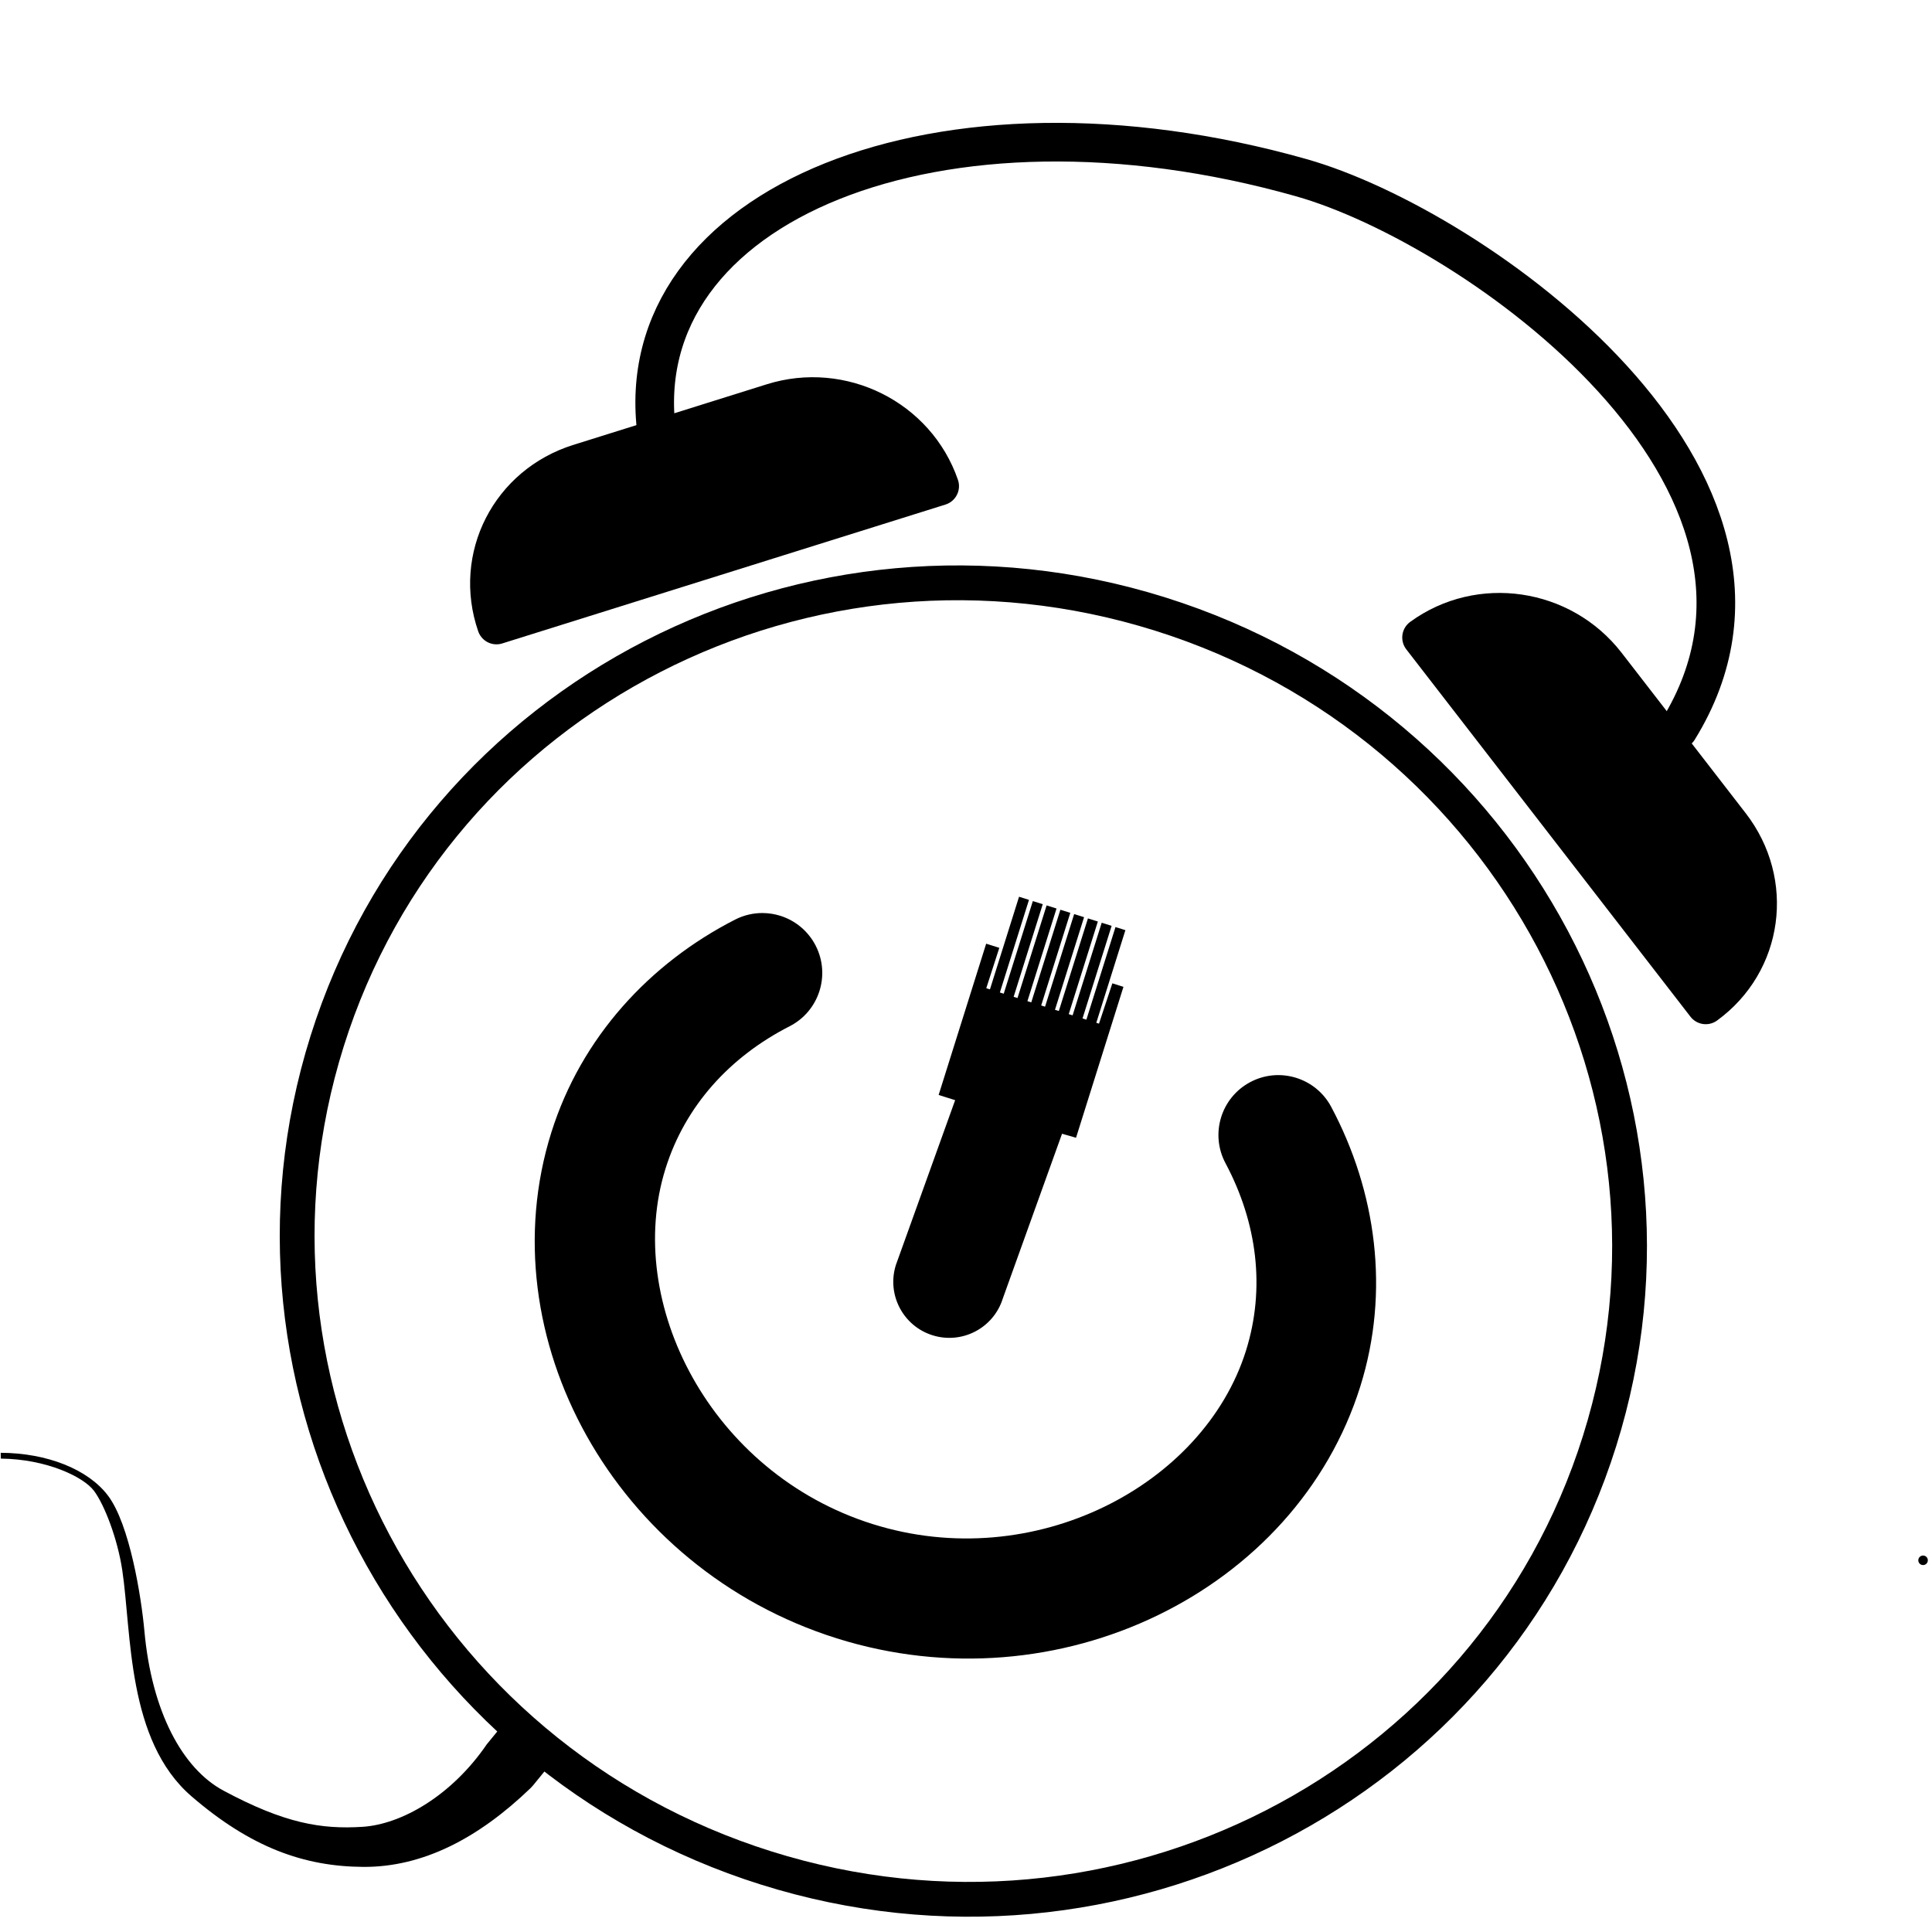
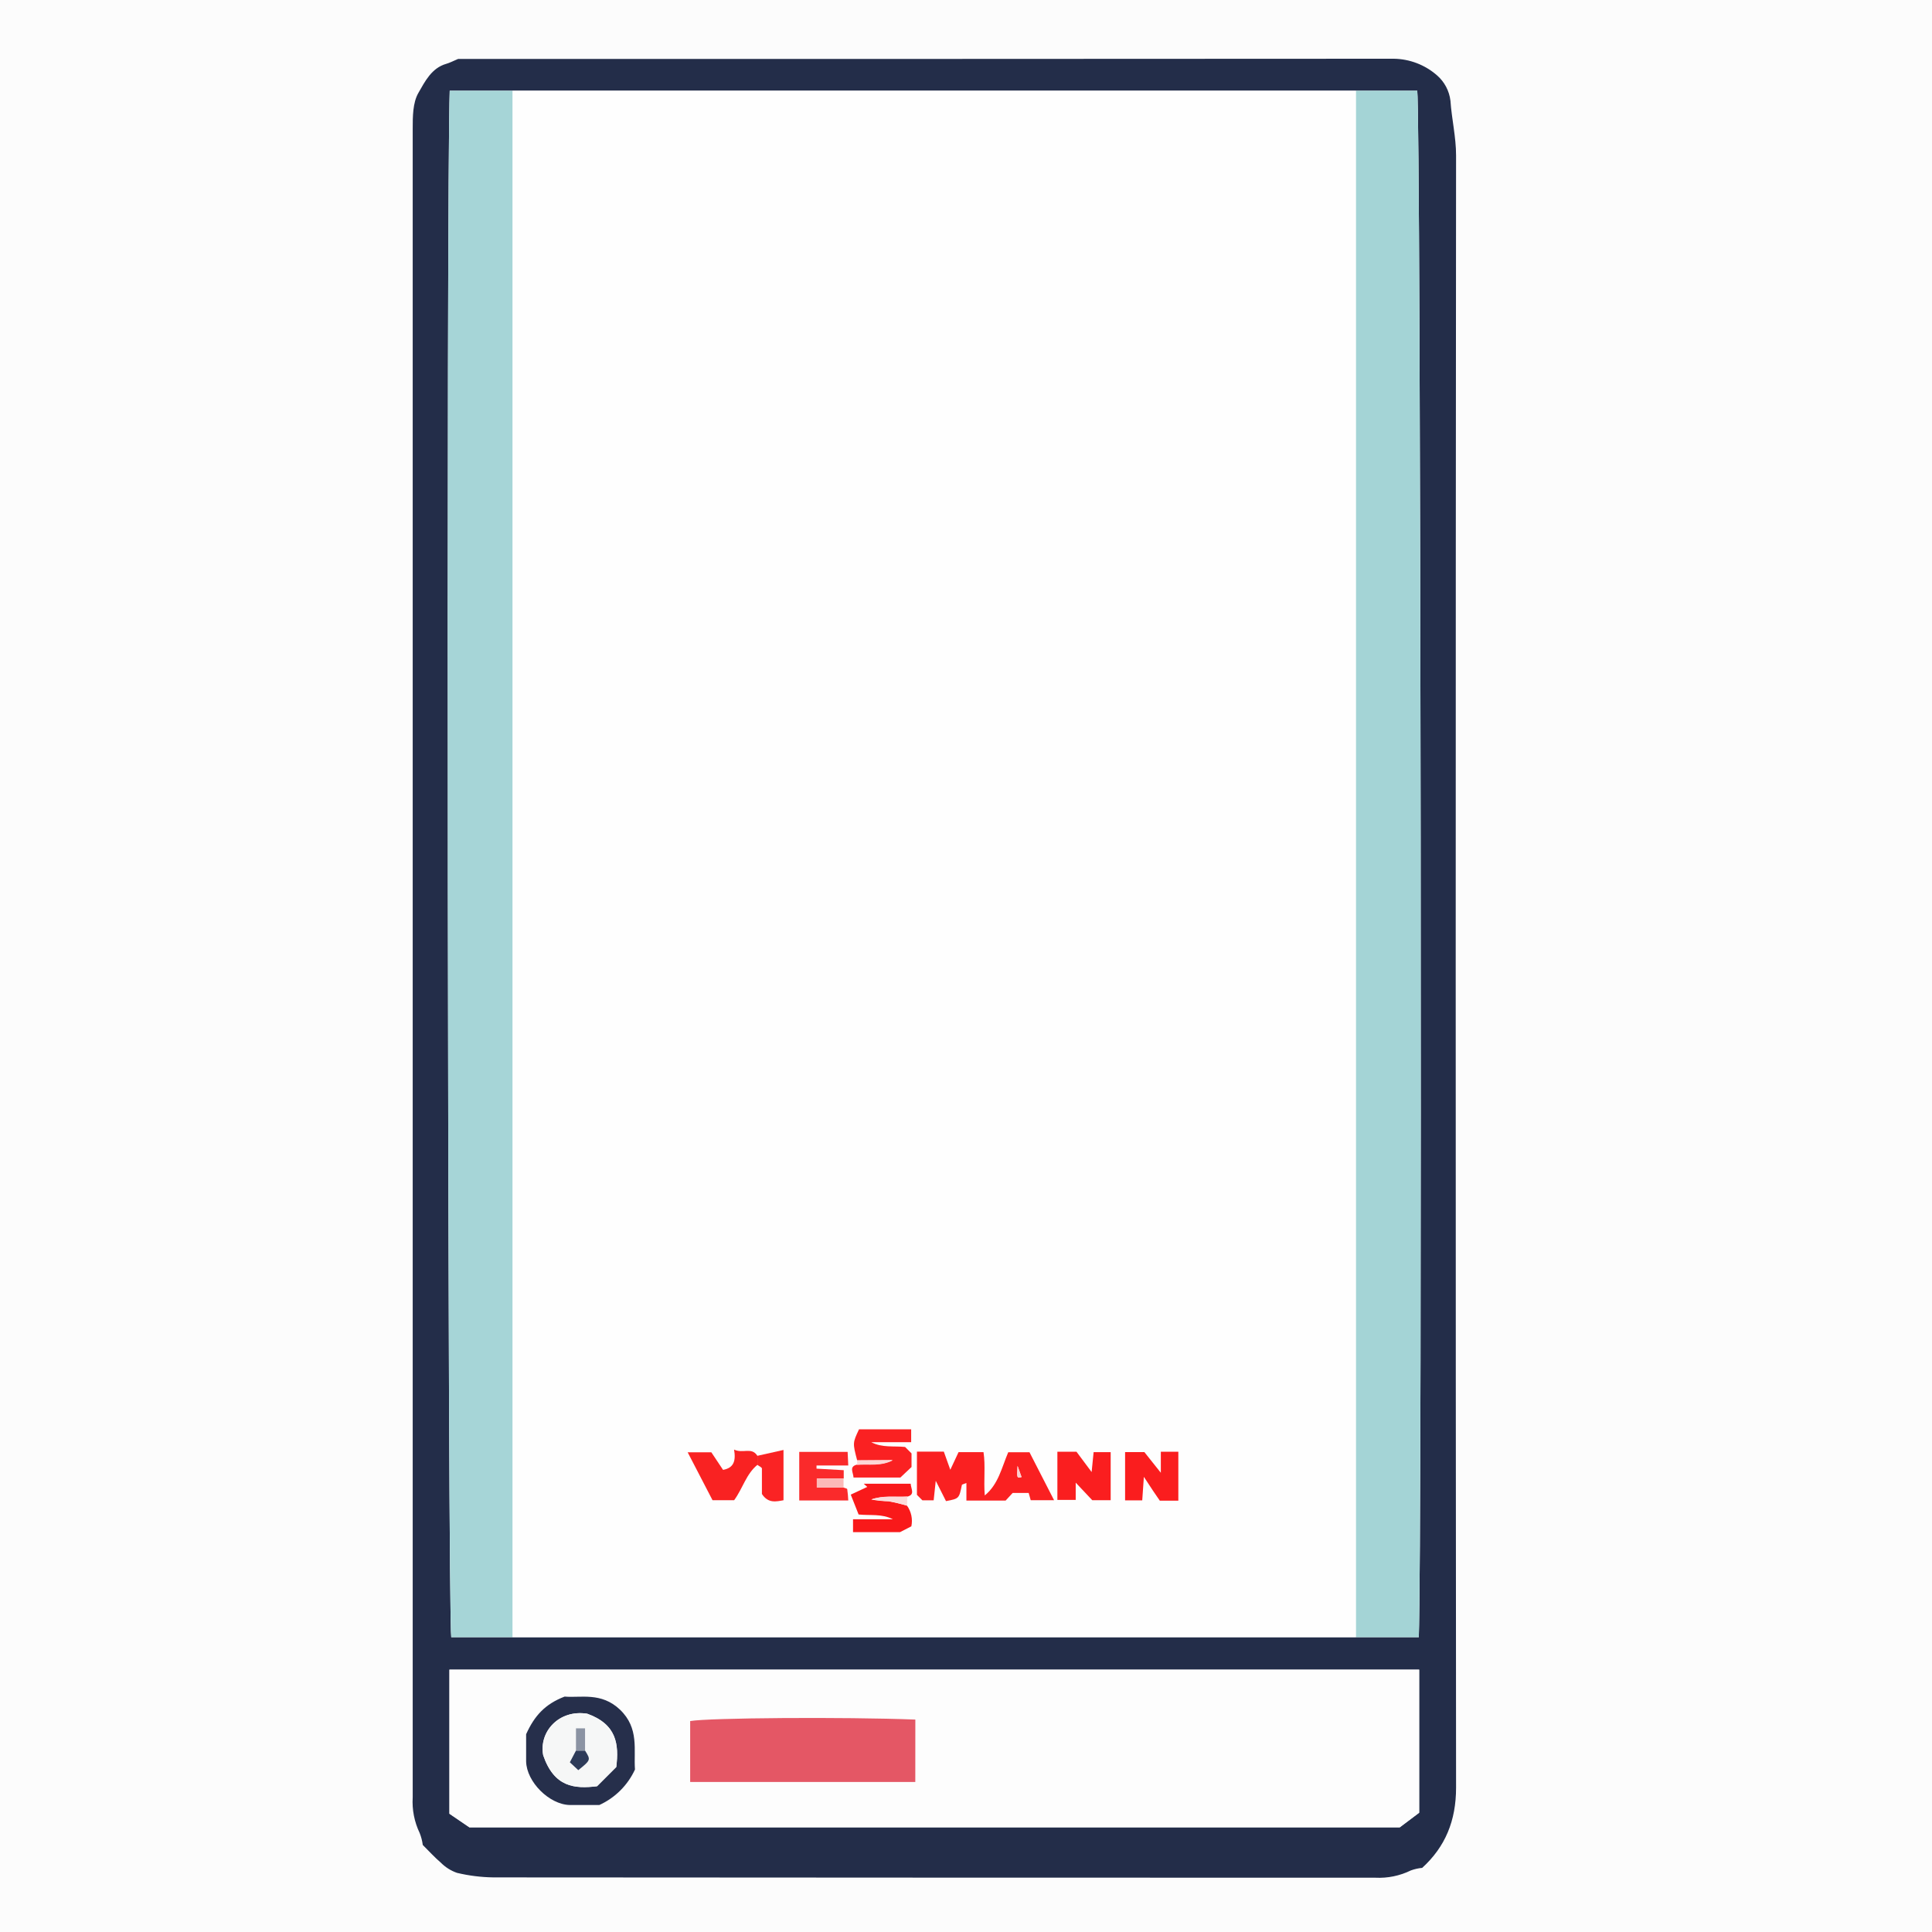
- <svg xmlns="http://www.w3.org/2000/svg" width="500" height="500" version="1.2" viewBox="-.8 -.5 500 500" xml:space="preserve">
-   <g transform="matrix(.82249 0 0 .82249 133.41 193.77)">
-     <g transform="rotate(17.439 135.29 163.77)">
-       <path transform="matrix(1.1599 -.36438 .36438 1.1599 -269.32 -128.37)" d="m263.73 232.09-0.027 0.08-7.506 23.891-0.953-0.299 3.377-10.453-3.402-1.07-0.094 0.301-12.209 38.85 4.273 1.344-15.343 42.67c-2.4 7.64 1.849 15.778 9.488 18.178 7.64 2.4 15.778-1.847 18.178-9.486l15.343-42.67 3.621 1.037 12.273-39.057-2.873-0.904-3.457 10.43-0.559-0.174 2e-3 -4e-3 -0.141-0.045 7.531-23.969-2.564-0.807-0.025 0.082-7.508 23.889-1-0.314 7.533-23.971-2.566-0.807-0.025 0.082-7.508 23.889-1-0.314 7.533-23.969-2.566-0.807-0.025 0.08-7.508 23.889-0.998-0.312 7.533-23.971-2.566-0.807-0.025 0.082-7.508 23.889-1-0.314 7.533-23.971-2.566-0.807-0.025 0.082-7.508 23.889-0.998-0.312 7.533-23.973-2.566-0.805-0.025 0.08-7.508 23.891-1-0.314 7.533-23.971-2.566-0.807-0.025 0.08-7.508 23.891-0.998-0.312 7.533-23.973zm-66.236 4.213c-2.495-0.031-4.982 0.54-7.244 1.695-22.053 11.265-39.825 30.437-47.574 55.104-16.603 52.854 16.356 112.84 73.883 130.92 57.401 18.032 118.84-12.182 135.47-65.15 7.749-24.667 4.132-50.556-7.518-72.408-4.027-7.554-13.416-10.414-20.971-6.387-7.554 4.027-10.412 13.417-6.385 20.971 8.181 15.347 10.384 32.34 5.297 48.535-10.955 34.873-54.844 57.983-96.607 44.863-41.885-13.158-64.52-57.28-53.598-92.049 5.087-16.195 16.612-28.876 32.1-36.787 7.624-3.894 10.646-13.232 6.752-20.855-1.892-3.703-5.191-6.49-9.158-7.736-1.454-0.457-2.954-0.692-4.451-0.711z" color="#000000" color-rendering="auto" dominant-baseline="auto" image-rendering="auto" shape-rendering="auto" solid-color="#000000" stop-color="#000000" style="font-feature-settings:normal;font-variant-alternates:normal;font-variant-caps:normal;font-variant-east-asian:normal;font-variant-ligatures:normal;font-variant-numeric:normal;font-variant-position:normal;font-variation-settings:normal;inline-size:0;isolation:auto;mix-blend-mode:normal;shape-margin:0;shape-padding:0;text-decoration-color:#000000;text-decoration-line:none;text-decoration-style:solid;text-indent:0;text-orientation:mixed;text-transform:none;white-space:normal" />
-       <circle cx="455.1" cy="158.68" r="1.5" />
-       <ellipse cx="136.9" cy="153.35" rx="209.84" ry="206.79" fill="none" stroke="#000" stroke-linecap="round" stroke-linejoin="round" stroke-width="10.95" />
-       <path d="m-51.789-43.885 52.353-36.439c18.724-13.032 44.607-8.894 58.035 9.278l-119.95 83.486c-13.428-18.172-9.164-43.294 9.56-56.326z" stroke="#000" stroke-linecap="round" stroke-linejoin="round" stroke-width="12.158" />
-       <path d="m327.92-43.885-52.353-36.439c-18.724-13.032-44.607-8.894-58.035 9.278l119.95 83.486c13.428-18.172 9.164-43.294-9.56-56.326z" stroke="#000" stroke-linecap="round" stroke-linejoin="round" stroke-width="12.158" />
-       <path d="m303.28-67.632c22.71-89.282-108.57-131.72-165.21-130.1-118.2 3.381-200 71.627-169.46 137.32" fill="none" stroke="#000" stroke-linecap="round" stroke-linejoin="round" stroke-width="12.158" />
+ <svg xmlns="http://www.w3.org/2000/svg" viewBox="0 0 426 426">
+   <defs>
+     <style>.cls-1{fill:#fcfcfc;}.cls-2{fill:#232d49;}.cls-3{fill:#fefefe;}.cls-4{fill:#fdfdfd;}.cls-5{fill:#a4d4d6;}.cls-6{fill:#a6d5d7;}.cls-7{fill:#fa2021;}.cls-8{fill:#fa2122;}.cls-9{fill:#f9191a;}.cls-10{fill:#fa1e1f;}.cls-11{fill:#fa1d1e;}.cls-12{fill:#f92222;}.cls-13{fill:#fa2a2b;}.cls-14{fill:#fa2324;}.cls-15{fill:#fcb9b8;}.cls-16{fill:#fcdcdb;}.cls-17{fill:#fdd7d6;}.cls-18{fill:#e45765;}.cls-19{fill:#262f4b;}.cls-20{fill:#fdcdce;}.cls-21{fill:#f6f7f7;}.cls-22{fill:#2e3b59;}.cls-23{fill:#8b93a3;}</style>
+   </defs>
+   <g id="Ebene_2" data-name="Ebene 2">
+     <g id="Ebene_1-2" data-name="Ebene 1">
+       <path class="cls-1" d="M427,427H1V1H427ZM102,14c-1.22.5-1.9.86-2.64,1.07-3.27,1-4.72,4-6.12,6.42C92.06,23.68,92,26.74,92,29.42Q92,213.36,92,397.3a15.91,15.91,0,0,0,1.62,7.84,10.91,10.91,0,0,1,.68,2.63c1.35,1.35,2.58,2.74,4,3.92a9.34,9.34,0,0,0,3.55,2.23,36.65,36.65,0,0,0,8.06,1q97.22.08,194.43.07a16,16,0,0,0,7.84-1.61,10,10,0,0,1,2.49-.56c5.09-4.64,7.48-10.38,7.47-17.7q-.2-179.94,0-359.88c0-4.11-1-8-1.24-12.07a8.79,8.79,0,0,0-3-5.63,14.8,14.8,0,0,0-9.47-3.63C239.42,14,170.45,14,102,14Z" transform="translate(-1 -1)" />
+       <path class="cls-2" d="M102,14c68.4,0,137.37,0,206.35-.05a14.8,14.8,0,0,1,9.47,3.63,8.79,8.79,0,0,1,3,5.63c.27,4,1.24,8,1.24,12.07q-.16,179.94,0,359.88c0,7.32-2.38,13.05-7.47,17.7a10,10,0,0,0-2.49.56,16,16,0,0,1-7.84,1.61q-97.22,0-194.43-.07a36.65,36.65,0,0,1-8.06-1,9.34,9.34,0,0,1-3.55-2.23c-1.39-1.18-2.62-2.56-4-3.92a10.91,10.91,0,0,0-.68-2.63A15.91,15.91,0,0,1,92,397.3Q92,213.36,92,29.42c0-2.68,0-5.75,1.25-7.93C94.69,19,96.14,16,99.41,15.07,100.14,14.86,100.83,14.5,102,14Zm12,7H100.16c-.77,19.93-.44,336.4.34,341H313.84c.77-19.92.44-336.4-.34-341H114ZM313.92,369.15H100.1v31.74l4.4,3H309.64l4.28-3.22Z" transform="translate(-1 -1)" />
+       <path class="cls-3" d="M300,362H114V21H300ZM187,327v-1.86l-6-.34v-.69h7l-.14-3H177.23v10.71H188a24,24,0,0,0-.23-2.49c0-.16-.53-.24-.81-.36Zm-19-3c.33.26.94.51,1,.78.08,2,0,3.91,0,5.64,1.39,2.13,3.13,1.67,4.76,1.38V320.71L168,322c-1.27-2-3.15-.42-5.14-1.37.43,2.48-.06,4-2.43,4.47l-2.58-3.87h-5.22l5.48,10.56h4.77C164.79,329.16,165.54,326,168,324Zm33,9v-2c1.86-.43.86-1.71.8-2.85H191.45l.78.7-3.64,1.7,1.73,4.38c2.59.27,5.13-.21,7.57,1.06h-8.8v2.86h10.35l2.51-1.29A5.8,5.8,0,0,0,201,333Zm-11-9c-1.86.43-.86,1.71-.8,2.85h10.33l2.46-2.32v-3l-1.42-1.42c-2.48-.26-5,.22-7.46-1.05h8.8v-2.86h-11.5c-1.37,3-1.37,3-.41,6.84Zm43.42,7.79L228,321.2h-4.7c-1.48,3.47-2.19,7.06-5.17,9.52-.33-3.27.18-6.54-.28-9.55h-5.5l-1.82,3.89-1.43-4h-5.93v9.53l1.2,1.2h2.49l.46-4.3,2.26,4.48c2.89-.56,2.88-.56,3.5-3.55,0-.14.43-.2,1-.44v3.83h8.65l1.55-1.68h3.53l.45,1.6Zm.73-.06h4v-3.8l3.65,3.87h4.06V321.2h-3.76l-.44,4.39-3.34-4.48h-4.21Zm14.93.1h3.78l.36-5.18c.86,1.31,1.45,2.23,2.06,3.13s1.29,1.89,1.45,2.12h4.09V321.1H257v4.64l-3.63-4.56h-4.25Z" transform="translate(-1 -1)" />
+       <path class="cls-4" d="M313.92,369.15v31.57l-4.28,3.22H104.5l-4.4-3V369.15Zm-111.1,24.77V380.15c-15.77-.61-45.6-.38-49.65.33v13.44ZM133.15,399a15.92,15.92,0,0,0,7.85-7.85c-.32-4.3,1-9.09-3.32-13.21-4.13-3.94-8.73-2.54-12.19-2.87-4.33,1.67-6.66,4.24-8.49,8.3,0,1.38,0,3.7,0,6,.09,4.51,5.12,9.52,9.64,9.61C129,399,131.28,399,133.15,399Z" transform="translate(-1 -1)" />
+       <path class="cls-5" d="M300,362V21h13.5c.78,4.6,1.11,321.08.34,341Z" transform="translate(-1 -1)" />
+       <path class="cls-6" d="M114,21V362H100.5c-.78-4.6-1.11-321.07-.34-341Z" transform="translate(-1 -1)" />
+       <path class="cls-7" d="M233.42,331.79h-5.15l-.45-1.6h-3.53l-1.55,1.68h-8.65V328c-.6.25-1,.31-1,.44-.62,3-.61,3-3.5,3.55l-2.26-4.48-.46,4.3h-2.49l-1.2-1.2v-9.53h5.93l1.43,4,1.82-3.89h5.5c.47,3,0,6.28.28,9.55,3-2.46,3.7-6.05,5.17-9.52H228Zm-8.05-7.56c-.16,2.71-.16,2.71.88,2.46Z" transform="translate(-1 -1)" />
+       <path class="cls-8" d="M190,323c-1-3.83-1-3.83.41-6.84h11.5V319h-8.8c2.44,1.27,5,.79,7.46,1.05l1.42,1.42v3l-2.46,2.32H189.2c-.06-1.15-1.06-2.42.8-2.85,2.61-.18,5.29.35,7.84-1Z" transform="translate(-1 -1)" />
+       <path class="cls-9" d="M201,333a5.8,5.8,0,0,1,.95,4.55l-2.51,1.29H189.09V336h8.8c-2.44-1.27-5-.79-7.57-1.06l-1.73-4.38,3.64-1.7-.78-.7H201.8c.06,1.15,1.06,2.42-.8,2.85-2.62.14-5.29-.29-7.89.63a24.76,24.76,0,0,0,3.84.4A37.19,37.19,0,0,1,201,333Z" transform="translate(-1 -1)" />
+       <path class="cls-10" d="M234.15,331.72V321.1h4.21l3.34,4.48.44-4.39h3.76v10.6h-4.06l-3.65-3.87v3.8Z" transform="translate(-1 -1)" />
+       <path class="cls-11" d="M249.08,331.83V321.18h4.25l3.63,4.56V321.1h3.86v10.79h-4.09c-.16-.23-.81-1.17-1.45-2.12s-1.19-1.81-2.06-3.13l-.36,5.18Z" transform="translate(-1 -1)" />
+       <path class="cls-12" d="M168,324c-2.46,2-3.21,5.16-5.12,7.79h-4.77l-5.48-10.56h5.22l2.58,3.87c2.37-.42,2.86-2,2.43-4.47,2,.95,3.87-.64,5.14,1.37Z" transform="translate(-1 -1)" />
+       <path class="cls-13" d="M187,329c.28.12.78.19.81.36a24,24,0,0,1,.23,2.49H177.23V321.14H187.9l.14,3h-7v.69l6,.34V327h-5.91v2Z" transform="translate(-1 -1)" />
+       <path class="cls-14" d="M168,324v-2l5.76-1.29v11.09c-1.62.29-3.36.75-4.76-1.38,0-1.73,0-3.69,0-5.64C168.94,324.51,168.33,324.26,168,324Z" transform="translate(-1 -1)" />
+       <path class="cls-15" d="M187,329h-5.91v-2H187Z" transform="translate(-1 -1)" />
+       <path class="cls-16" d="M201,333a37.19,37.19,0,0,0-4-1,24.76,24.76,0,0,1-3.84-.4c2.59-.92,5.26-.49,7.89-.63Z" transform="translate(-1 -1)" />
+       <path class="cls-17" d="M190,323h7.84c-2.55,1.35-5.23.82-7.84,1Z" transform="translate(-1 -1)" />
+       <path class="cls-18" d="M202.82,393.92H153.18V380.49c4-.72,33.88-.94,49.65-.33Z" transform="translate(-1 -1)" />
+       <path class="cls-19" d="M133.15,399c-1.87,0-4.18,0-6.5,0-4.53-.09-9.55-5.1-9.64-9.61,0-2.32,0-4.64,0-6,1.83-4.06,4.16-6.64,8.49-8.3,3.46.33,8.06-1.06,12.19,2.87,4.32,4.12,3,8.91,3.32,13.21A15.92,15.92,0,0,1,133.15,399Zm3.74-8.38c.61-5,.09-9.42-6.4-11.75-6.24-1-10.67,4-9.71,9.16,2.42,7.07,6.93,7.43,11.87,6.83Z" transform="translate(-1 -1)" />
+       <path class="cls-20" d="M225.37,324.22l.88,2.46C225.21,326.94,225.21,326.94,225.37,324.22Z" transform="translate(-1 -1)" />
+       <path class="cls-21" d="M136.88,390.62l-4.24,4.24c-4.94.6-9.45.24-11.87-6.83-1-5.17,3.47-10.15,9.71-9.16C137,381.2,137.49,385.65,136.88,390.62ZM130,387v-4.91h-2c0,1.68,0,3.3,0,4.91l-1.35,2.58,1.86,1.74C131.29,389.06,131.29,389.06,130,387Z" transform="translate(-1 -1)" />
+       <path class="cls-22" d="M130,387c1.29,2.06,1.29,2.06-1.49,4.32l-1.86-1.74L128,387Z" transform="translate(-1 -1)" />
+       <path class="cls-23" d="M130,387h-2v-4.91h2Z" transform="translate(-1 -1)" />
    </g>
-     <path d="m-162.95 220.93 0.03 1.827c14.448 0.15 26.073 5.769 29.343 10.169 3.27 4.4 7.382 15.014 8.871 24.927 2.977 19.826 1.386 53.57 21.781 71.161 18.637 16.075 35.388 22.096 54.053 22.212 18.664 0.116 36.203-8.955 52.646-24.795 0.279-0.269 0.542-0.554 0.787-0.854l6.043-7.406-15.068-12.301-5.555 6.803c-11.055 16.156-26.813 25.176-39.113 25.947-12.854 0.806-24.408-1.019-43.749-11.403-12.856-6.902-22.548-24.769-24.855-50.189-0.989-10.9-4.649-33.553-11.42-42.568-6.279-8.36-19.263-13.477-33.794-13.53z" color="#000000" color-rendering="auto" dominant-baseline="auto" fill-rule="evenodd" image-rendering="auto" shape-rendering="auto" solid-color="#000000" stop-color="#000000" style="font-feature-settings:normal;font-variant-alternates:normal;font-variant-caps:normal;font-variant-east-asian:normal;font-variant-ligatures:normal;font-variant-numeric:normal;font-variant-position:normal;font-variation-settings:normal;inline-size:0;isolation:auto;mix-blend-mode:normal;shape-margin:0;shape-padding:0;text-decoration-color:#000000;text-decoration-line:none;text-decoration-style:solid;text-indent:0;text-orientation:mixed;text-transform:none;white-space:normal" />
  </g>
</svg>
